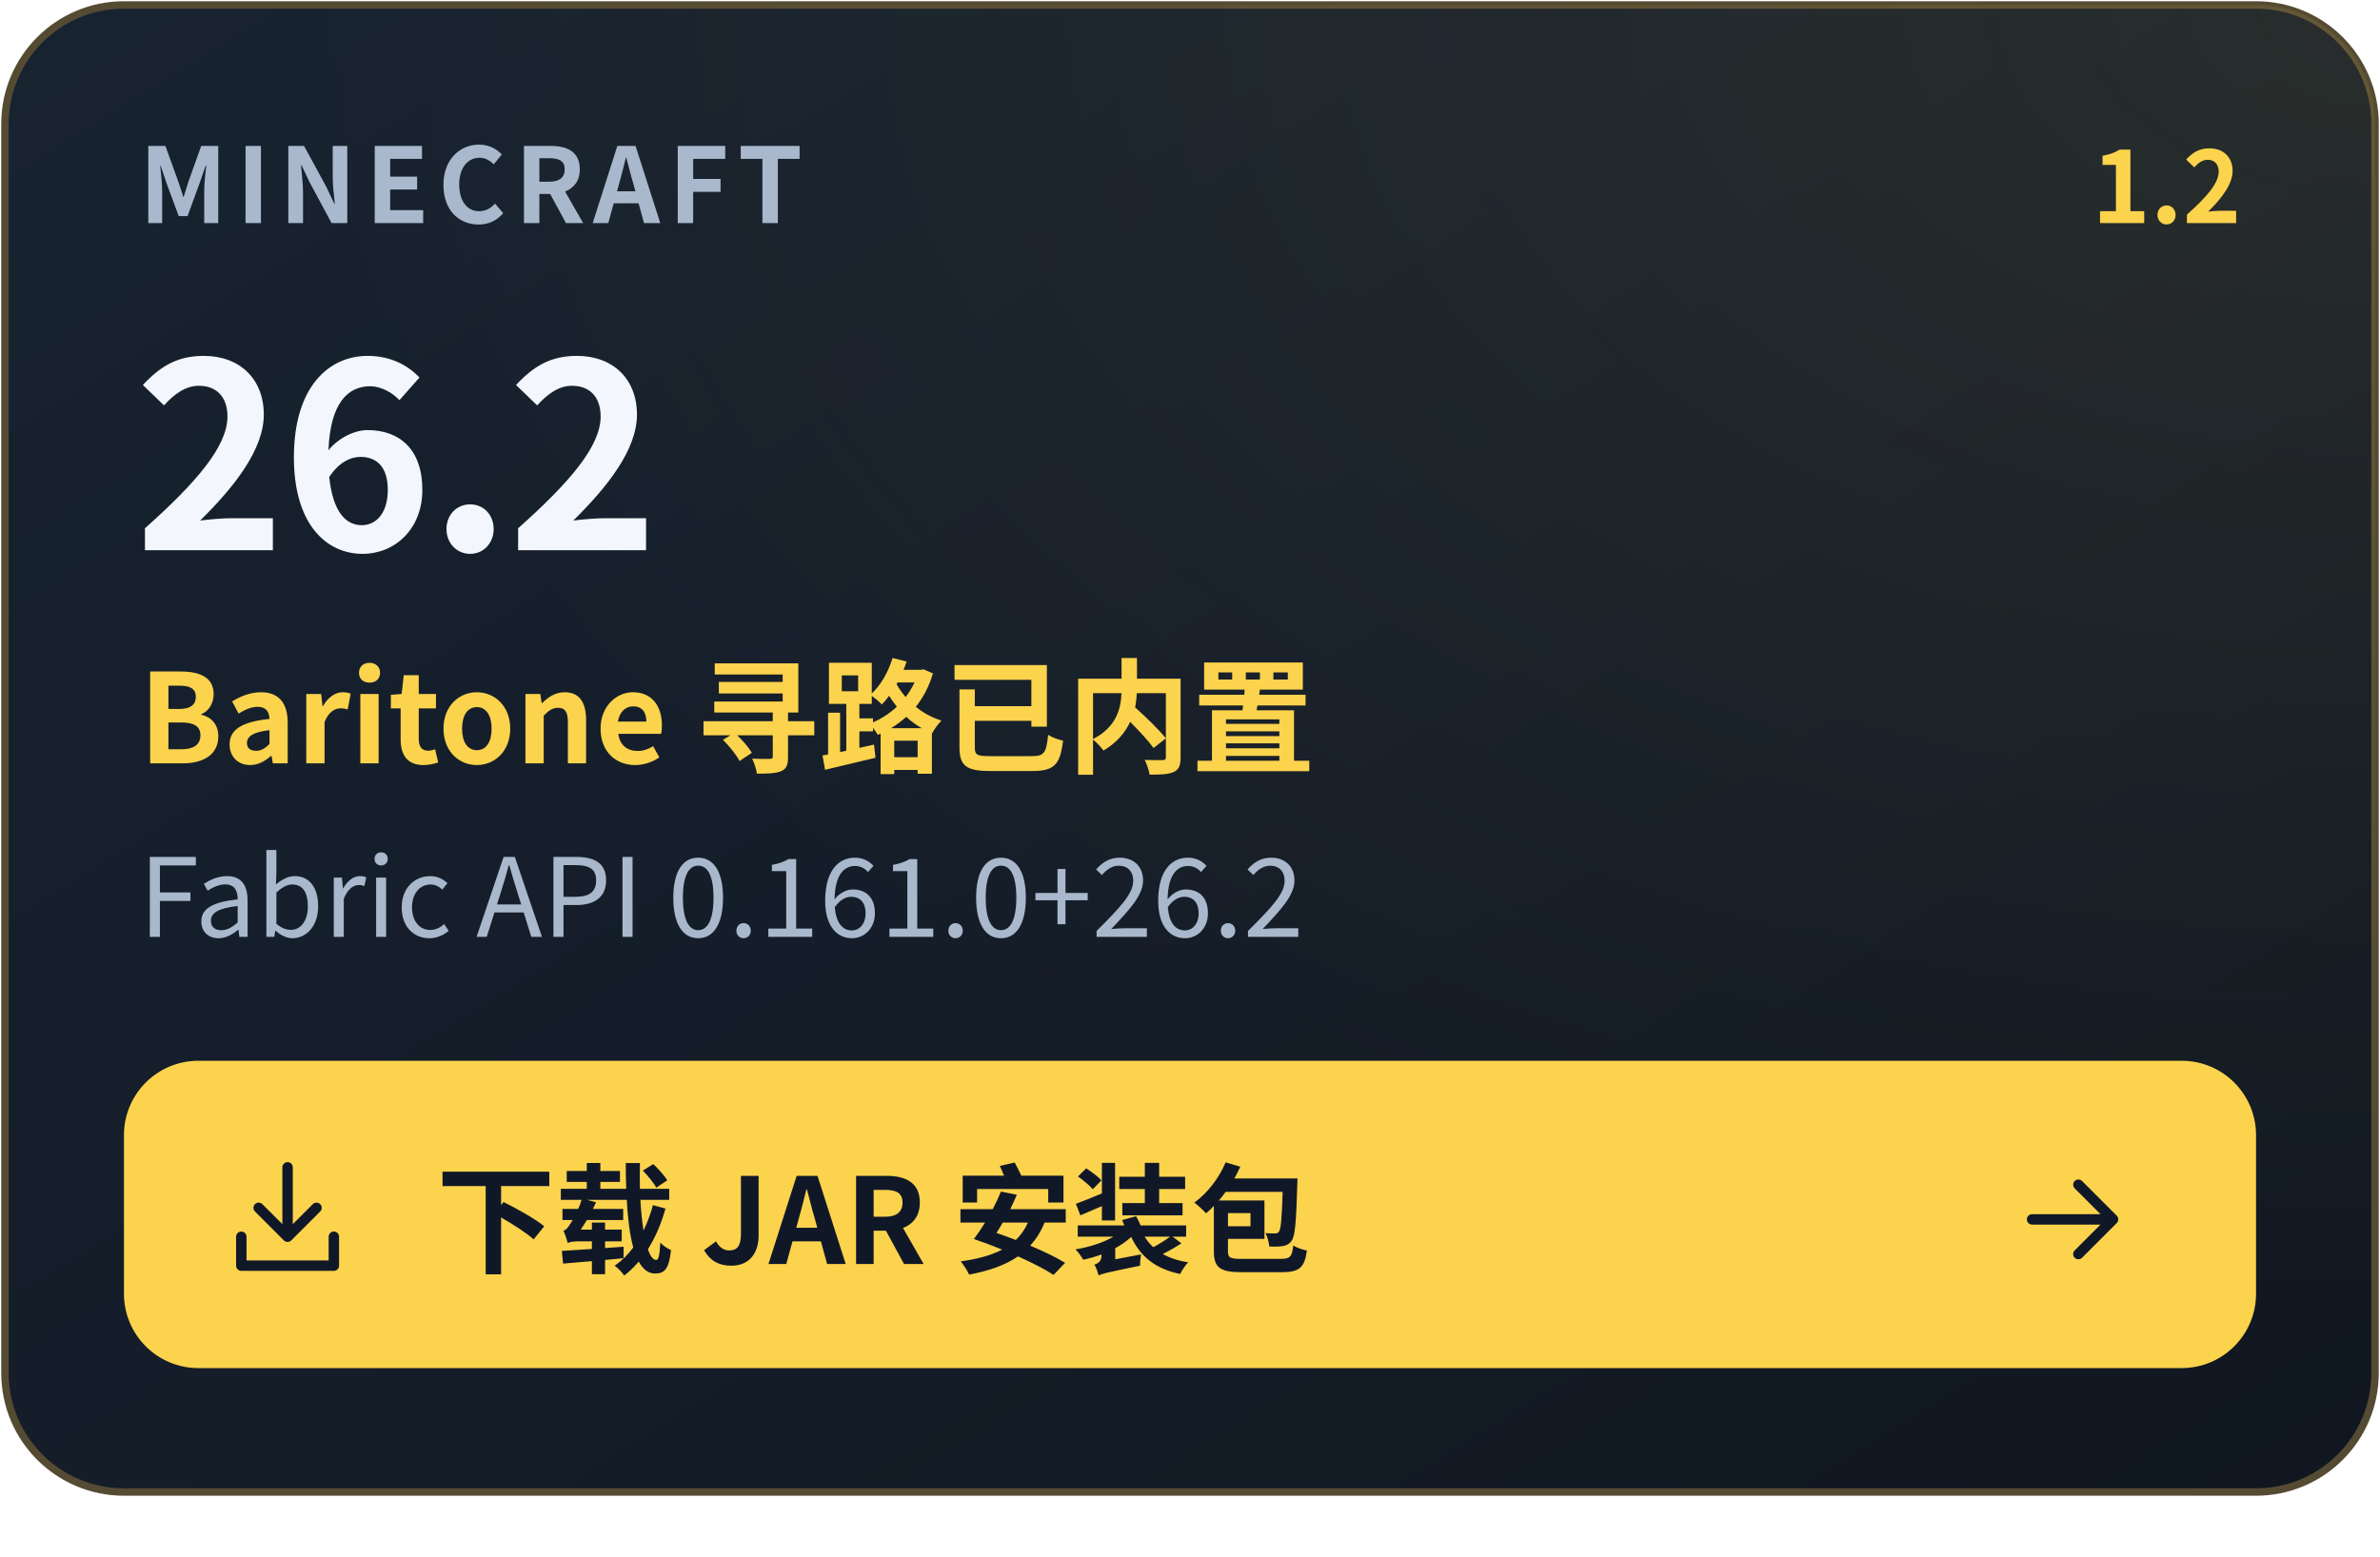
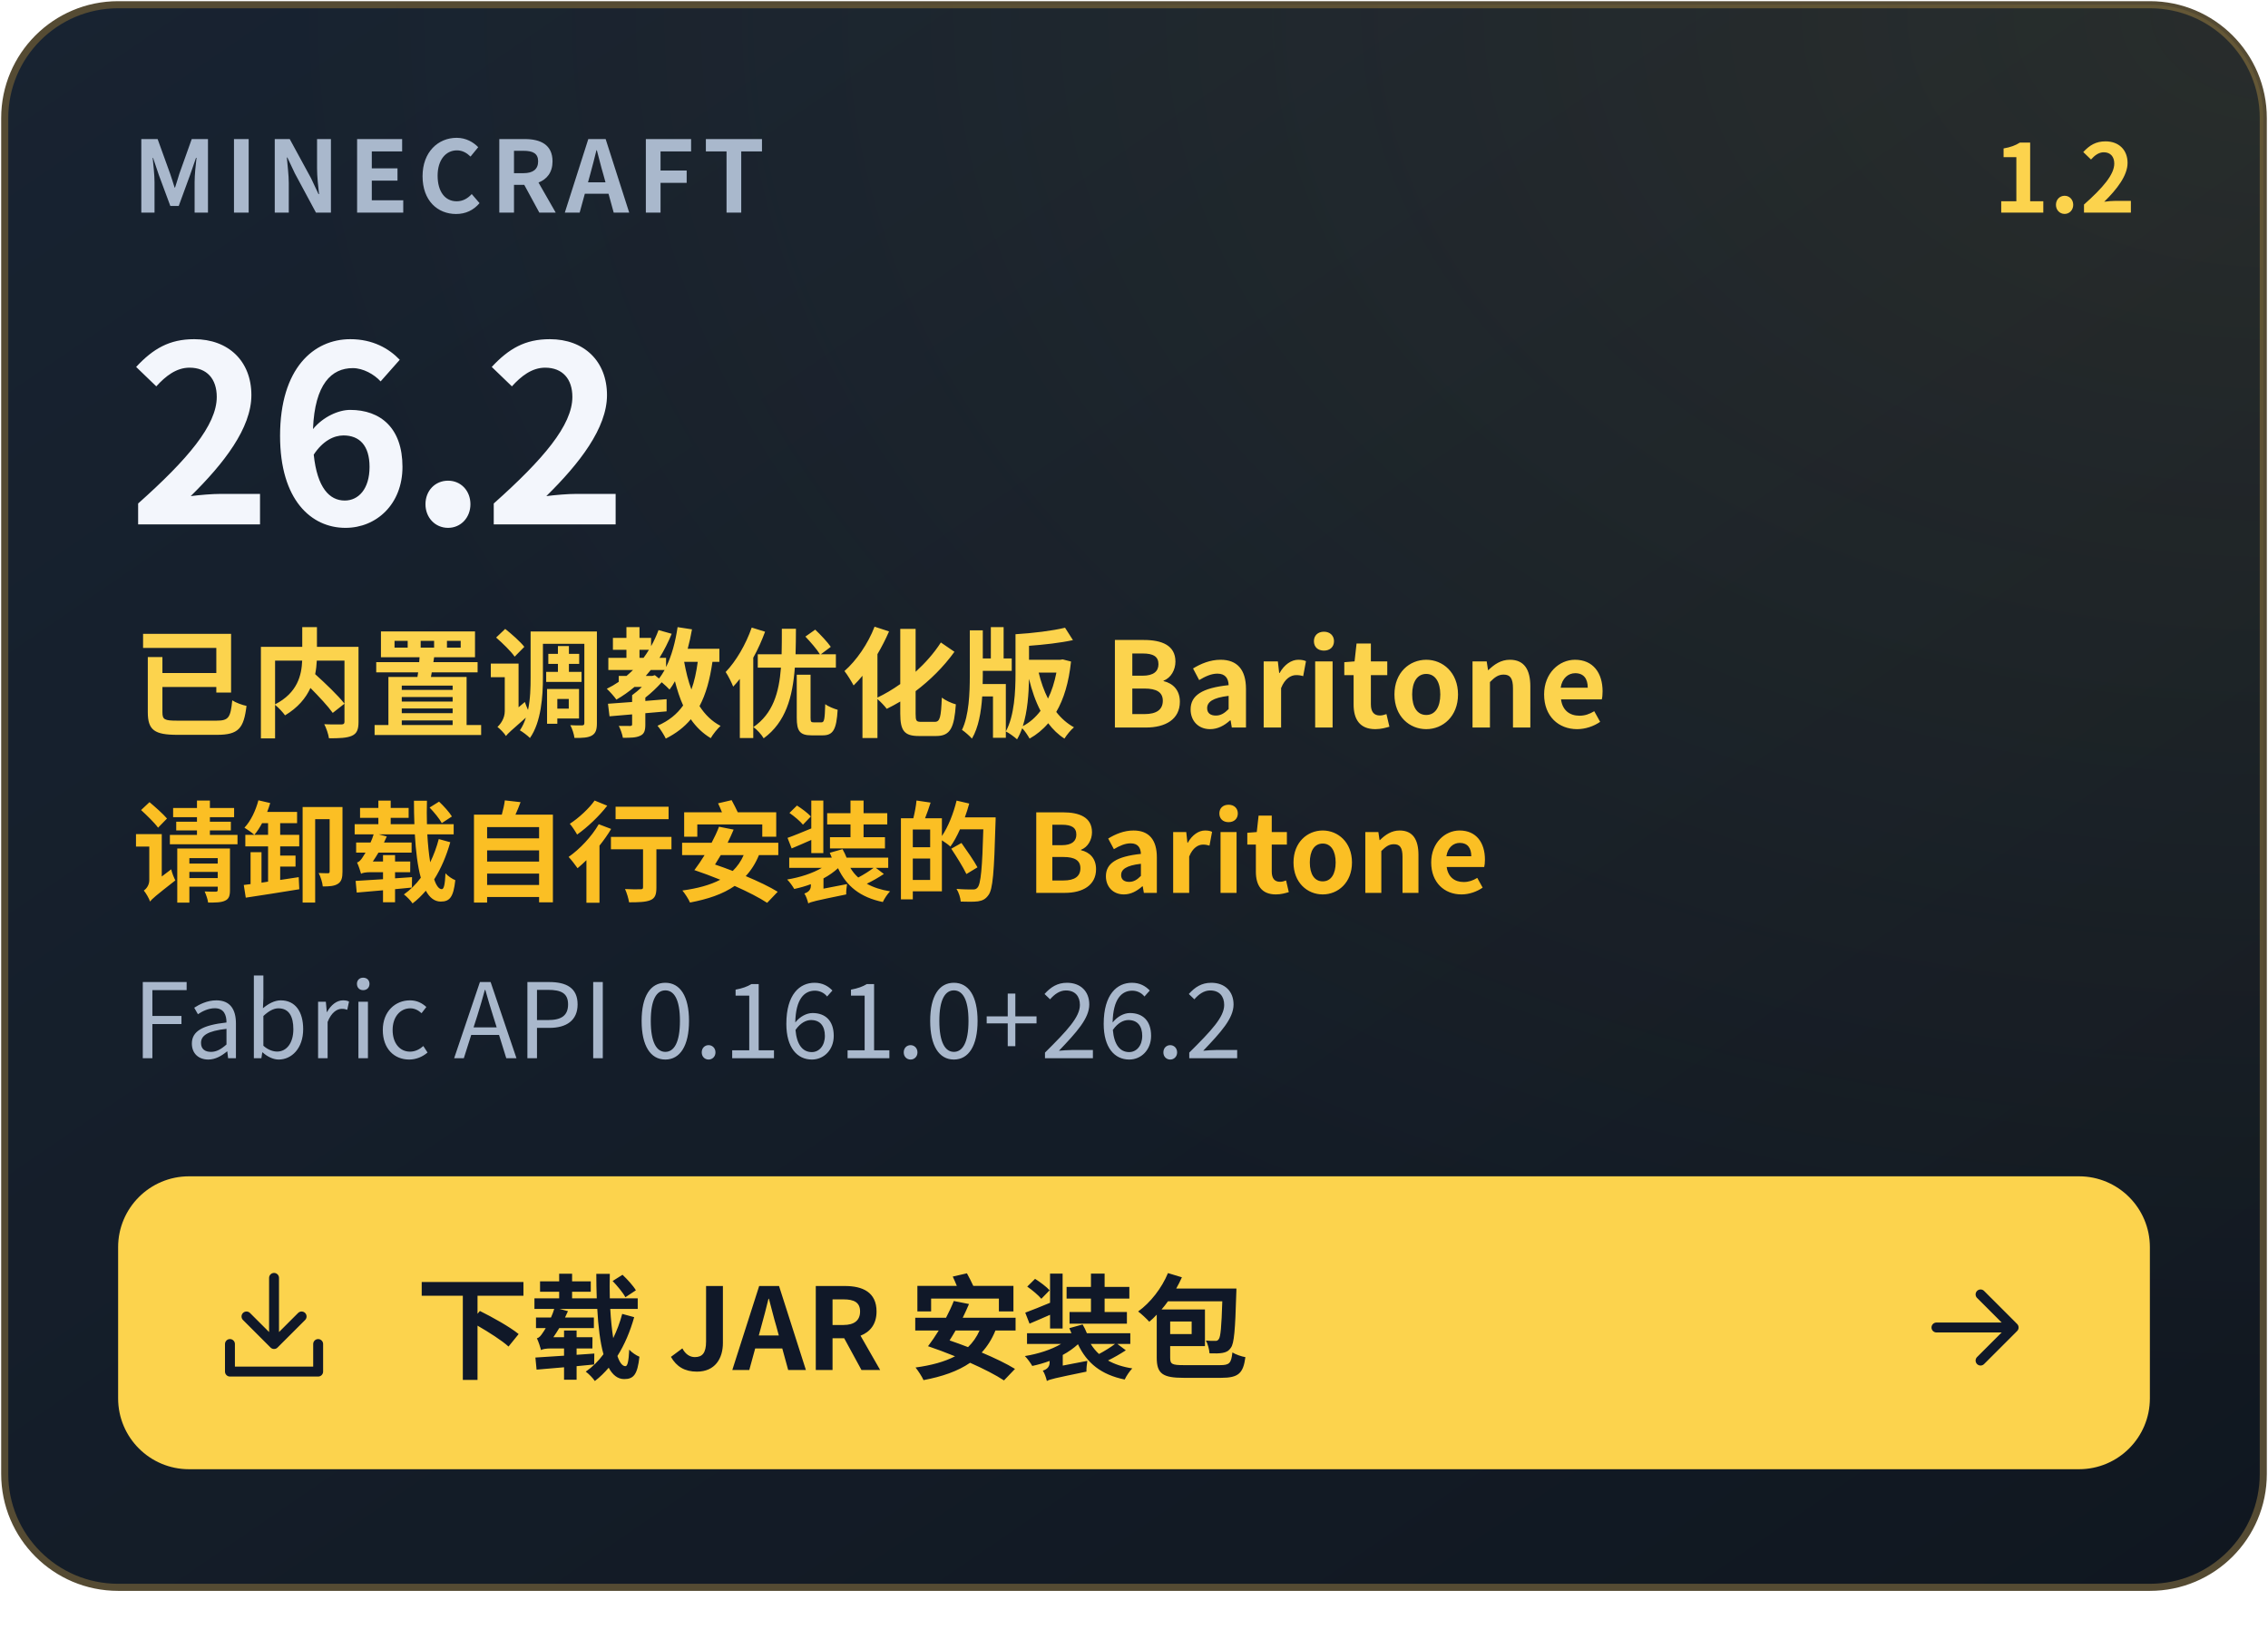
- <svg xmlns="http://www.w3.org/2000/svg" width="480" height="314" viewBox="0 0 480 314" role="img" aria-label="下载 Minecraft 26.2 JAR · 正式版 1.2 · Baritone 寻路已内置">
+ <svg xmlns="http://www.w3.org/2000/svg" width="480" height="349" viewBox="0 0 480 349" role="img" aria-label="下载 Minecraft 26.2 JAR · 正式版 1.2 · 已内置调教优化版 Baritone · 请卸载自行安装的 Baritone">
  <defs>
    <linearGradient id="bg" x1="0" y1="0" x2="1" y2="1">
      <stop stop-color="#182331" />
      <stop offset="1" stop-color="#101720" />
    </linearGradient>
    <radialGradient id="glow" cx="100%" cy="0%" r="110%">
      <stop stop-color="#FCD34D" stop-opacity=".09" />
      <stop offset=".8" stop-color="#FCD34D" stop-opacity="0" />
    </radialGradient>
  </defs>
  <g font-family="Segoe UI, Microsoft YaHei, Noto Sans CJK SC, PingFang SC, Arial, sans-serif">
-     <rect x="1" y="1" width="478" height="300" rx="24" fill="url(#bg)" stroke="#554B33" stroke-width="1.5" />
-     <rect x="1" y="1" width="478" height="300" rx="24" fill="url(#glow)" />
+     <rect x="1" y="1" width="478" height="335" rx="24" fill="url(#bg)" stroke="#554B33" stroke-width="1.5" />
+     <rect x="1" y="1" width="478" height="335" rx="24" fill="url(#glow)" />
    <text x="28" y="45" font-size="21" fill="#A9B8CC" font-weight="600" letter-spacing="1.7">MINECRAFT</text>
    <text x="452" y="45" font-size="20" fill="#FCD34D" font-weight="650" id="release-version" text-anchor="end">1.2</text>
    <text x="27" y="111" font-size="52" fill="#F3F6FC" font-weight="700" id="game-version" letter-spacing="-1">26.2</text>
-     <text x="28" y="154" font-size="25" fill="#FCD34D" font-weight="600" id="download-note">Baritone 寻路已内置</text>
-     <text x="28" y="189" font-size="22" fill="#A9B8CC" font-weight="400" id="fabric-api">Fabric API  0.161.0+26.2</text>
-     <rect x="25" y="214" width="430" height="62" rx="15" fill="#FCD34D" />
-     <g transform="translate(44 232) scale(1.166667)" fill="none" stroke="#101828" stroke-width="1.8" stroke-linecap="round" stroke-linejoin="round">
+     <text x="28" y="154" font-size="25" fill="#FCD34D" font-weight="600" id="download-note">已内置调教优化版 Baritone</text>
+     <text x="28" y="189" font-size="23" fill="#FBBF24" font-weight="650" id="baritone-warning">请卸载自行安装的 Baritone</text>
+     <text x="28" y="224" font-size="22" fill="#A9B8CC" font-weight="400" id="fabric-api">Fabric API  0.161.0+26.2</text>
+     <rect x="25" y="249" width="430" height="62" rx="15" fill="#FCD34D" />
+     <g transform="translate(44 267) scale(1.166667)" fill="none" stroke="#101828" stroke-width="1.8" stroke-linecap="round" stroke-linejoin="round">
      <path d="M12 3v12m-5-5 5 5 5-5M4 15v5h16v-5" />
    </g>
-     <text x="88" y="255" font-size="24" fill="#101828" font-weight="650">下载 JAR 安装包</text>
-     <g transform="translate(404 232) scale(1.166667)" fill="none" stroke="#101828" stroke-width="1.8" stroke-linecap="round" stroke-linejoin="round">
+     <text x="88" y="290" font-size="24" fill="#101828" font-weight="650">下载 JAR 安装包</text>
+     <g transform="translate(404 267) scale(1.166667)" fill="none" stroke="#101828" stroke-width="1.8" stroke-linecap="round" stroke-linejoin="round">
      <path d="M5 12h14m-6-6 6 6-6 6" />
    </g>
  </g>
</svg>
